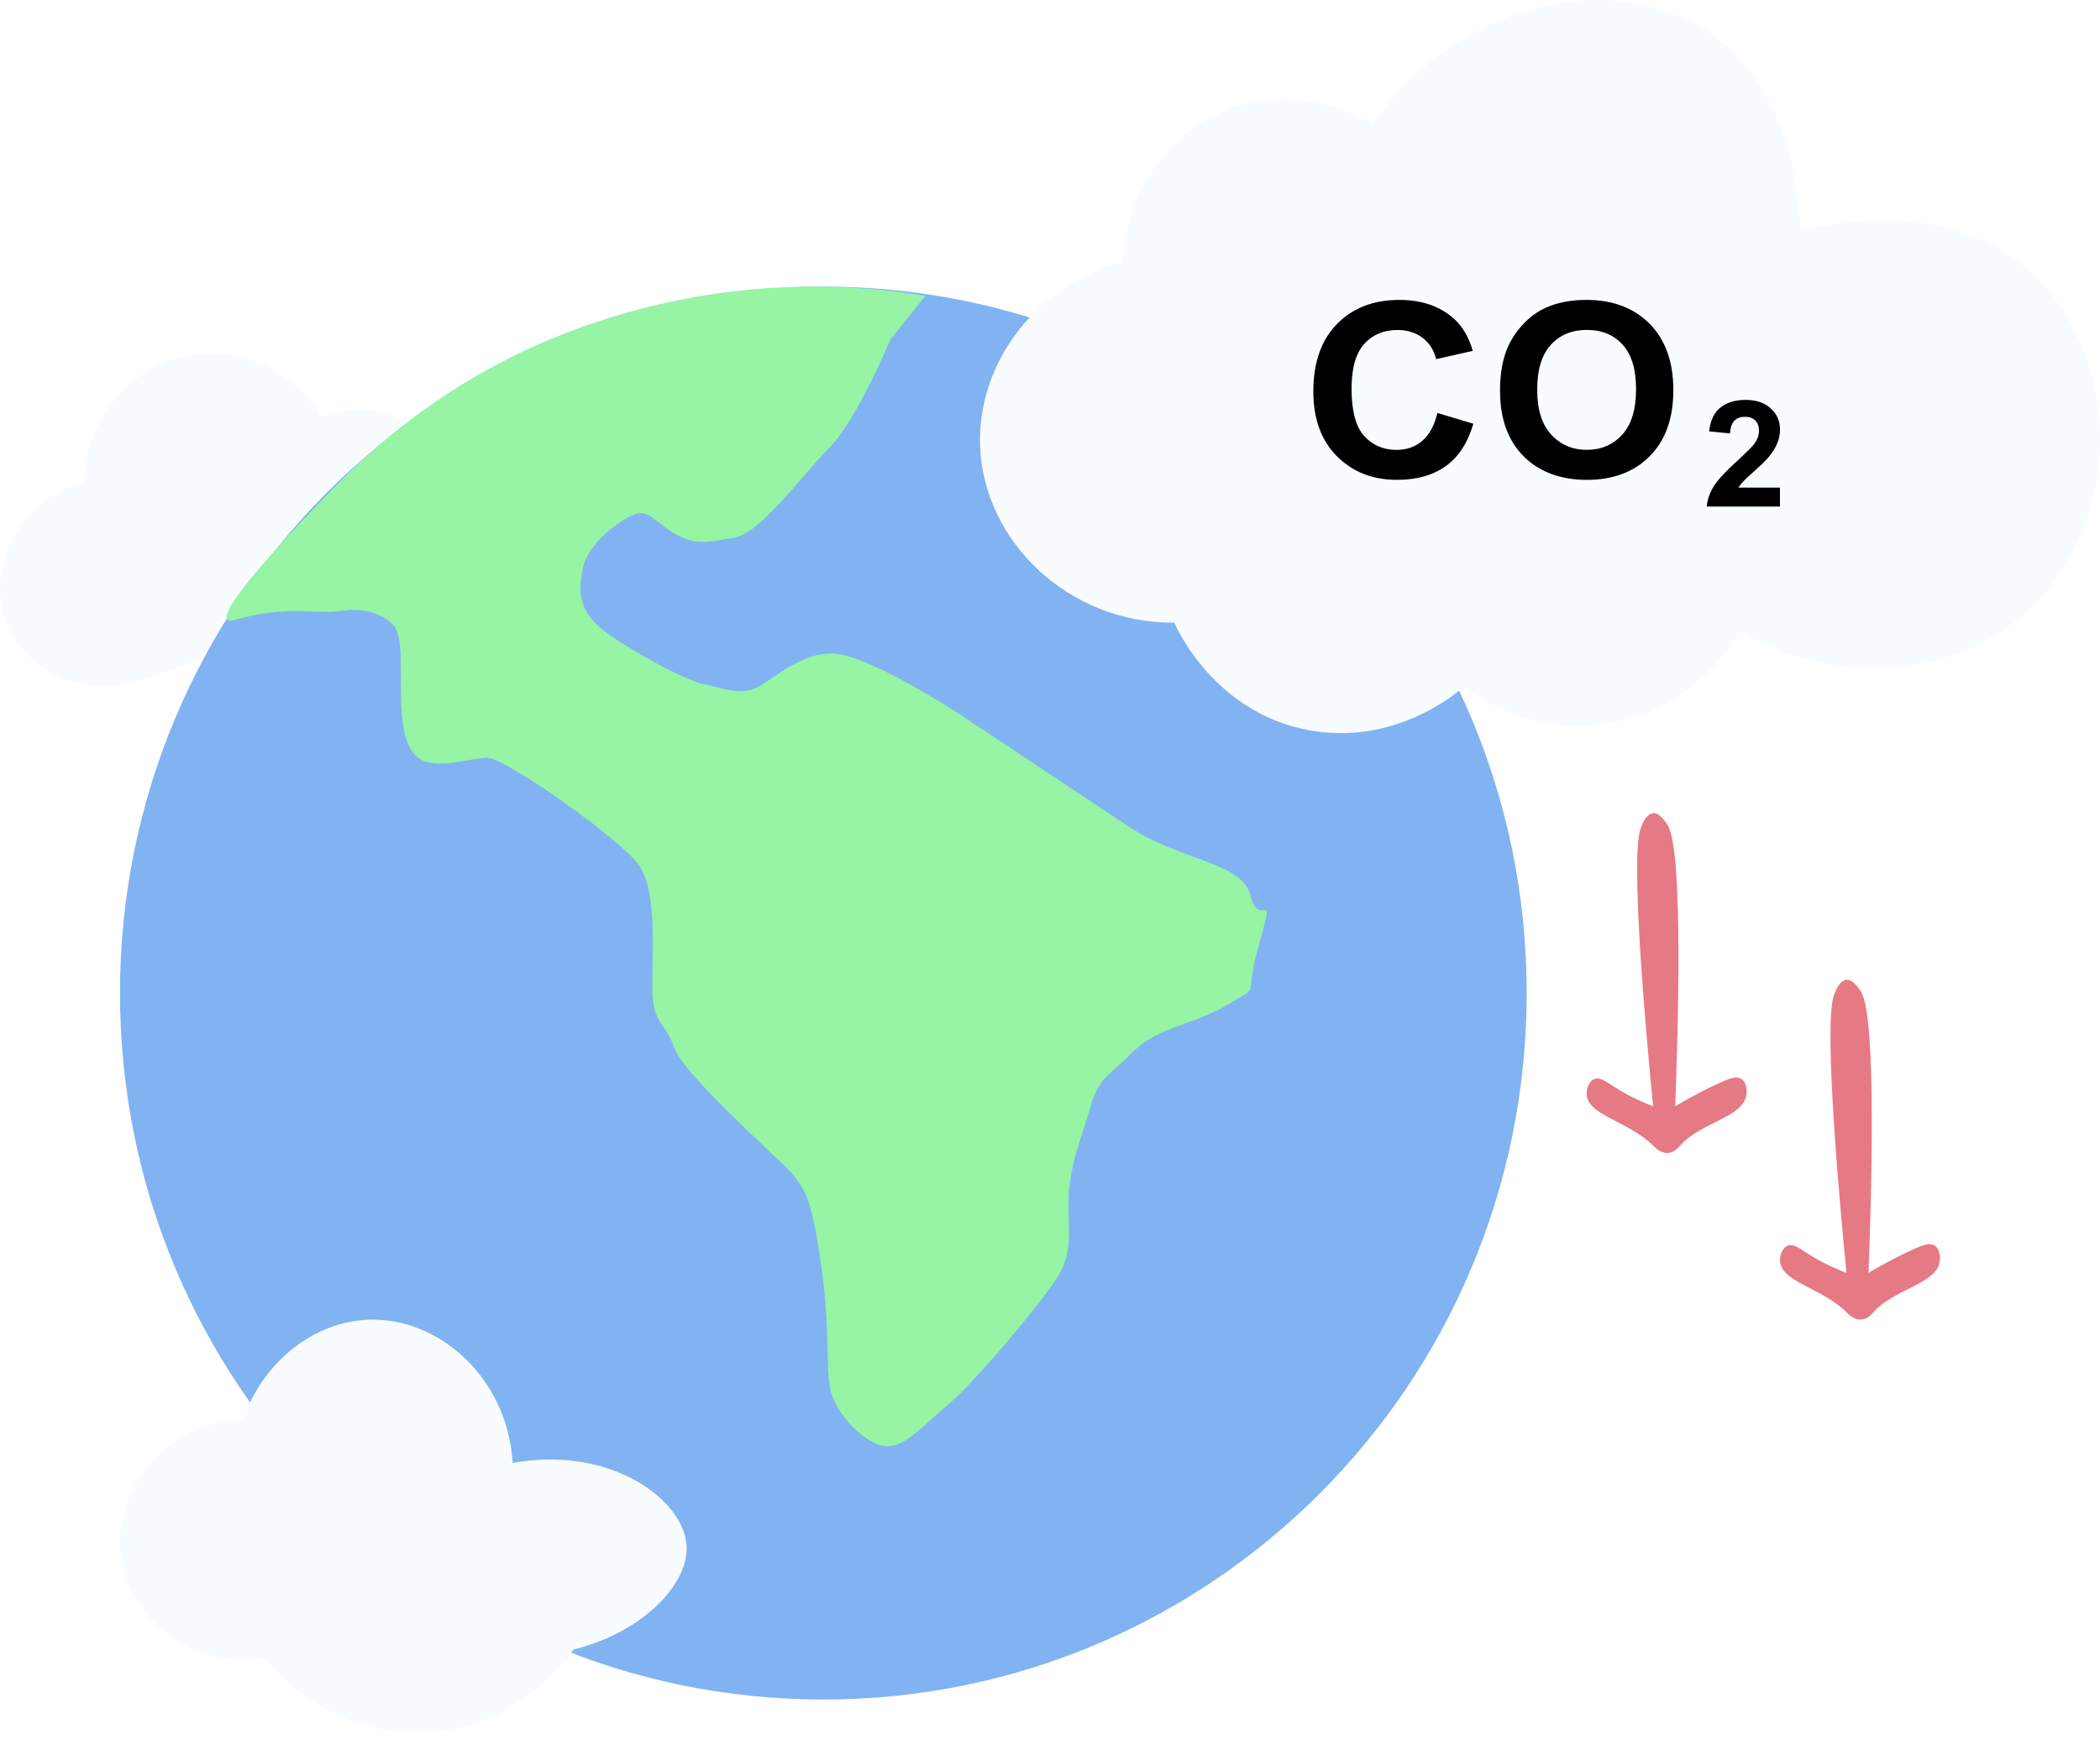
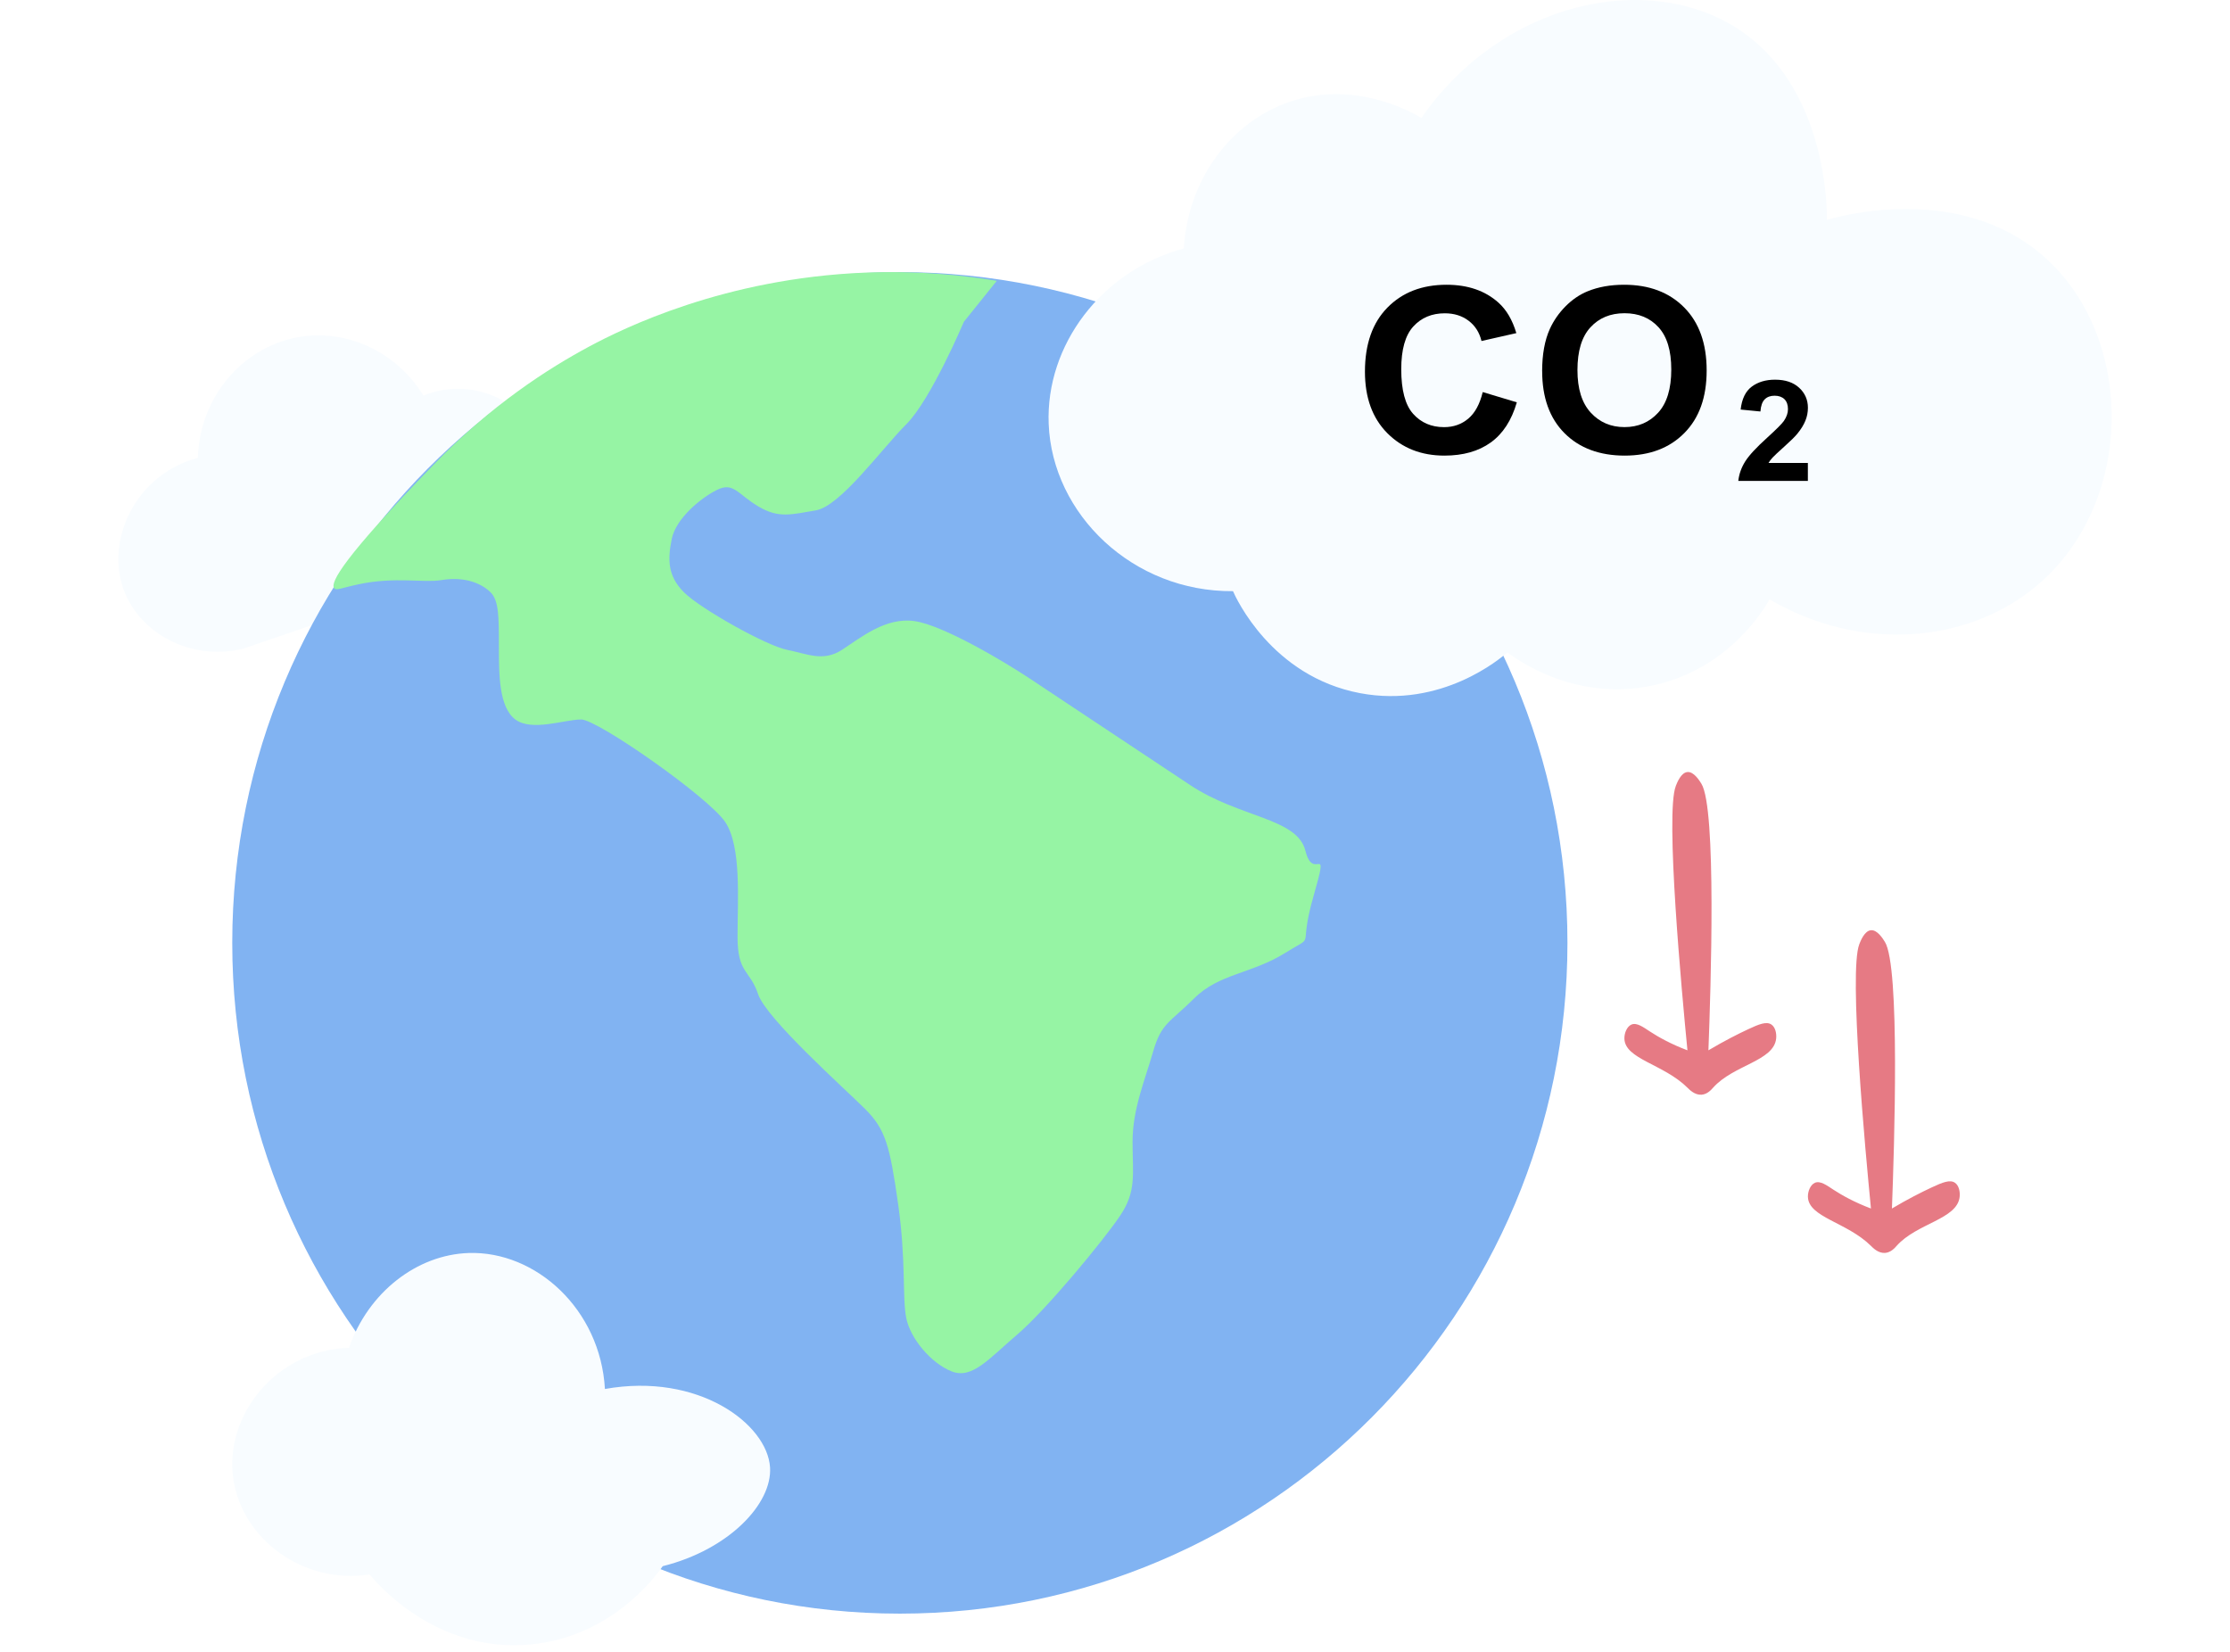
- <svg xmlns="http://www.w3.org/2000/svg" width="216" height="179" viewBox="0 0 216 179" fill="none">
+ <svg xmlns="http://www.w3.org/2000/svg" width="216" height="160" viewBox="0 0 216 179" fill="none">
  <path d="M8.615 49.614C8.798 43.161 13.322 37.738 19.283 36.574C24.576 35.539 30.101 38.044 33.061 42.869C38.164 40.773 43.982 43.305 45.951 48.265C47.813 52.955 45.724 58.527 41.062 60.856C31.875 64.004 22.692 67.152 13.505 70.299C7.913 71.653 2.393 68.69 0.615 64.004C-1.483 58.477 1.935 51.377 8.615 49.614Z" fill="#F8FCFF" />
  <path d="M84.686 174.857C124.64 174.857 157.029 142.315 157.029 102.171C157.029 62.028 124.64 29.486 84.686 29.486C44.732 29.486 12.343 62.028 12.343 102.171C12.343 142.315 44.732 174.857 84.686 174.857Z" fill="#81B3F2" />
  <path d="M168.769 85.18C167.608 88.12 169.432 107.653 170.032 113.814C168.213 113.128 166.888 112.375 165.985 111.787C165.246 111.306 164.544 110.776 163.961 111.025C163.481 111.235 163.187 111.934 163.2 112.545C163.254 114.781 167.426 115.285 170.032 117.864C170.241 118.074 170.819 118.671 171.549 118.626C172.198 118.586 172.643 118.056 172.812 117.864C175.014 115.392 179.381 114.991 179.644 112.545C179.702 112.023 179.577 111.328 179.137 111.025C178.607 110.655 177.794 110.976 176.606 111.533C175.507 112.046 174.031 112.79 172.305 113.814C172.559 107.14 173.199 87.581 171.544 84.926C171.326 84.574 170.717 83.594 170.028 83.66C169.338 83.723 168.916 84.796 168.765 85.18H168.769Z" fill="#E67A84" />
  <path d="M188.655 102.322C187.494 105.263 189.317 124.795 189.918 130.957C188.099 130.271 186.773 129.518 185.87 128.93C185.132 128.449 184.429 127.919 183.847 128.168C183.366 128.378 183.073 129.077 183.086 129.687C183.14 131.924 187.312 132.427 189.918 135.007C190.127 135.217 190.705 135.814 191.435 135.769C192.084 135.729 192.529 135.199 192.698 135.007C194.899 132.534 199.267 132.133 199.53 129.687C199.587 129.166 199.463 128.471 199.023 128.168C198.493 127.798 197.679 128.119 196.492 128.676C195.393 129.188 193.916 129.932 192.191 130.957C192.444 124.283 193.085 104.724 191.43 102.069C191.212 101.717 190.603 100.736 189.913 100.803C189.224 100.866 188.802 101.939 188.65 102.322H188.655Z" fill="#E67A84" />
  <path d="M91.621 34.873C91.621 34.873 88.054 43.314 85.379 45.979C82.703 48.645 78.245 54.864 75.569 55.308C72.894 55.753 71.556 56.197 69.327 54.864C67.097 53.531 66.651 52.199 64.868 53.087C63.084 53.976 60.409 56.197 59.963 58.418C59.517 60.639 59.517 62.416 61.3 64.193C63.084 65.97 70.218 69.969 72.448 70.413C74.677 70.857 76.367 71.746 78.423 70.413C80.474 69.08 83.149 66.859 86.271 67.303C89.392 67.747 96.08 71.746 98.756 73.523L116.146 85.073C121.496 88.627 127.739 88.627 128.631 92.181C129.522 95.735 131.306 90.848 129.522 97.068C127.739 103.287 129.968 101.066 126.401 103.287C122.834 105.509 119.267 105.509 116.591 108.174C113.916 110.84 113.024 110.84 112.133 113.949C111.241 117.059 109.903 120.169 109.903 123.723C109.903 127.277 110.349 129.054 108.565 131.719C106.782 134.385 100.539 141.937 97.418 144.603C94.297 147.268 92.513 149.489 90.284 148.601C88.054 147.712 85.825 145.047 85.379 142.826C84.933 140.604 85.379 136.606 84.487 130.387C83.595 124.167 83.149 122.39 80.92 120.169C78.69 117.948 70.218 110.395 69.327 107.73C68.435 105.064 67.097 105.509 67.097 101.51C67.097 97.512 67.543 91.737 65.759 89.071C63.976 86.406 51.937 77.965 50.153 77.965C48.37 77.965 44.802 79.298 43.019 77.965C41.235 76.632 41.235 73.078 41.235 69.969C41.235 66.859 41.235 65.082 40.343 64.193C39.452 63.305 37.668 62.416 34.993 62.861C33.08 63.18 30.017 62.474 26.075 63.305C24.175 63.705 23.631 64.02 23.399 63.749C22.887 63.149 24.474 60.346 34.101 50.422C40.37 43.882 46.657 39.888 51.045 37.538C54.621 35.624 65.626 30.15 80.92 29.542C86.783 29.306 91.697 29.853 95.189 30.43C93.998 31.91 92.812 33.393 91.621 34.873Z" fill="#96F4A4" />
  <path d="M24.994 146.048C27.074 140.06 32.33 135.961 37.966 135.778C45.239 135.545 52.239 141.873 52.727 150.514C62.858 148.701 70.315 154.305 70.619 158.998C70.874 162.959 66.146 167.929 58.989 169.715C58.313 170.693 53.518 177.351 44.675 178.199C34.235 179.2 27.687 171.184 27.23 170.608C20.02 171.729 13.449 166.777 12.469 160.338C11.414 153.398 17.099 146.303 24.994 146.048Z" fill="#F8FCFF" />
  <path d="M115.46 26.924C106.503 29.334 100.48 37.424 100.813 45.934C101.199 55.743 109.948 64.152 120.786 64.059C121.097 64.775 124.972 73.298 134.546 75.111C143.383 76.782 149.774 71.353 150.524 70.69C151.39 71.357 157.892 76.185 166.503 74.227C174.59 72.387 178.349 65.977 178.93 64.943C188.655 70.681 200.603 69.854 208.224 63.175C218.553 54.121 218.482 36.46 208.668 27.809C199.369 19.608 185.952 23.578 185.144 23.83C185.162 22.972 185.255 9.356 175.38 3.052C165.668 -3.146 150.023 0.095 141.203 12.778C140.245 12.203 134.062 8.64 127 11.01C120.507 13.189 115.891 19.502 115.46 26.924Z" fill="#F8FCFF" />
  <path d="M183.081 50.168V52.114H175.543C175.623 51.377 175.87 50.683 176.278 50.024C176.686 49.365 177.492 48.492 178.698 47.405C179.666 46.524 180.262 45.93 180.482 45.616C180.777 45.184 180.925 44.756 180.925 44.333C180.925 43.866 180.795 43.508 180.54 43.255C180.28 43.006 179.926 42.88 179.473 42.88C179.021 42.88 178.667 43.011 178.402 43.277C178.138 43.539 177.985 43.98 177.94 44.59L175.798 44.381C175.924 43.229 176.327 42.4 176.999 41.898C177.672 41.396 178.514 41.143 179.527 41.143C180.634 41.143 181.504 41.435 182.135 42.016C182.767 42.596 183.086 43.321 183.086 44.185C183.086 44.678 182.996 45.145 182.812 45.59C182.633 46.035 182.346 46.502 181.952 46.986C181.692 47.309 181.221 47.772 180.544 48.379C179.868 48.985 179.437 49.387 179.254 49.587C179.07 49.788 178.926 49.98 178.814 50.168H183.086H183.081Z" fill="black" />
  <path d="M147.843 42.484L151.543 43.597C150.975 45.553 150.034 47.003 148.714 47.95C147.394 48.9 145.723 49.371 143.695 49.371C141.187 49.371 139.124 48.558 137.509 46.937C135.895 45.315 135.085 43.093 135.085 40.275C135.085 37.294 135.899 34.98 137.523 33.329C139.146 31.678 141.279 30.857 143.928 30.857C146.237 30.857 148.116 31.503 149.559 32.8C150.416 33.567 151.063 34.663 151.49 36.097L147.715 36.952C147.491 36.022 147.025 35.293 146.316 34.755C145.608 34.217 144.746 33.95 143.734 33.95C142.335 33.95 141.196 34.426 140.325 35.38C139.454 36.335 139.018 37.878 139.018 40.008C139.018 42.272 139.449 43.885 140.307 44.844C141.165 45.803 142.282 46.286 143.659 46.286C144.671 46.286 145.547 45.982 146.277 45.369C147.007 44.756 147.531 43.797 147.847 42.489L147.843 42.484Z" fill="black" />
  <path d="M154.286 40.229C154.286 38.403 154.564 36.873 155.124 35.635C155.544 34.722 156.113 33.905 156.836 33.179C157.56 32.454 158.351 31.916 159.211 31.566C160.358 31.095 161.676 30.857 163.174 30.857C165.883 30.857 168.049 31.674 169.675 33.313C171.301 34.951 172.114 37.227 172.114 40.141C172.114 43.055 171.31 45.294 169.696 46.924C168.083 48.559 165.926 49.371 163.226 49.371C160.525 49.371 158.321 48.559 156.708 46.937C155.094 45.315 154.29 43.076 154.29 40.225L154.286 40.229ZM158.112 40.104C158.112 42.13 158.591 43.668 159.554 44.715C160.517 45.761 161.736 46.282 163.213 46.282C164.689 46.282 165.905 45.761 166.855 44.723C167.805 43.685 168.28 42.126 168.28 40.05C168.28 37.974 167.818 36.468 166.893 35.456C165.969 34.447 164.745 33.942 163.213 33.942C161.681 33.942 160.448 34.455 159.515 35.476C158.578 36.498 158.112 38.04 158.112 40.1V40.104Z" fill="black" />
</svg>
